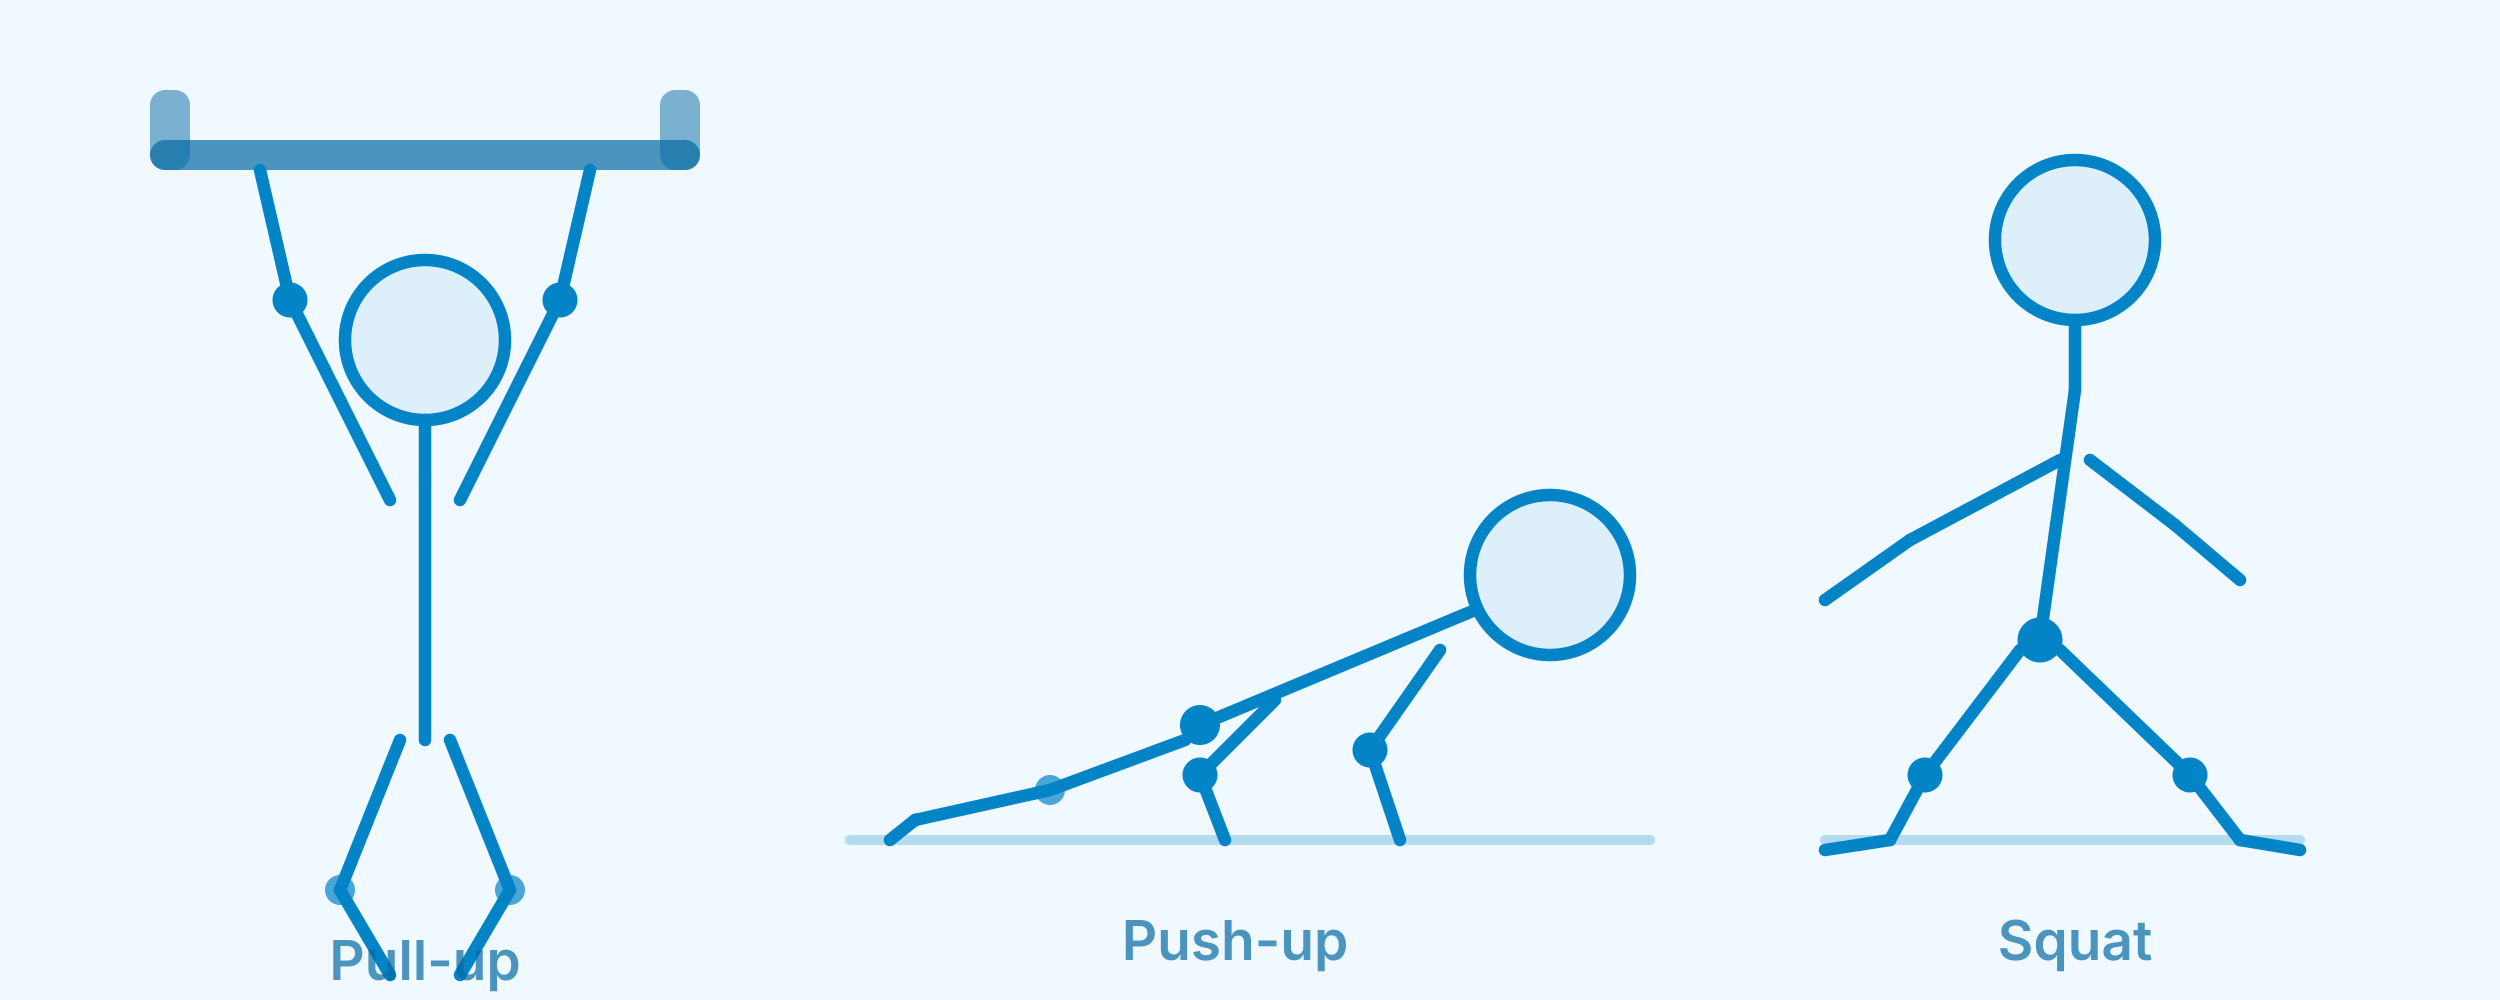
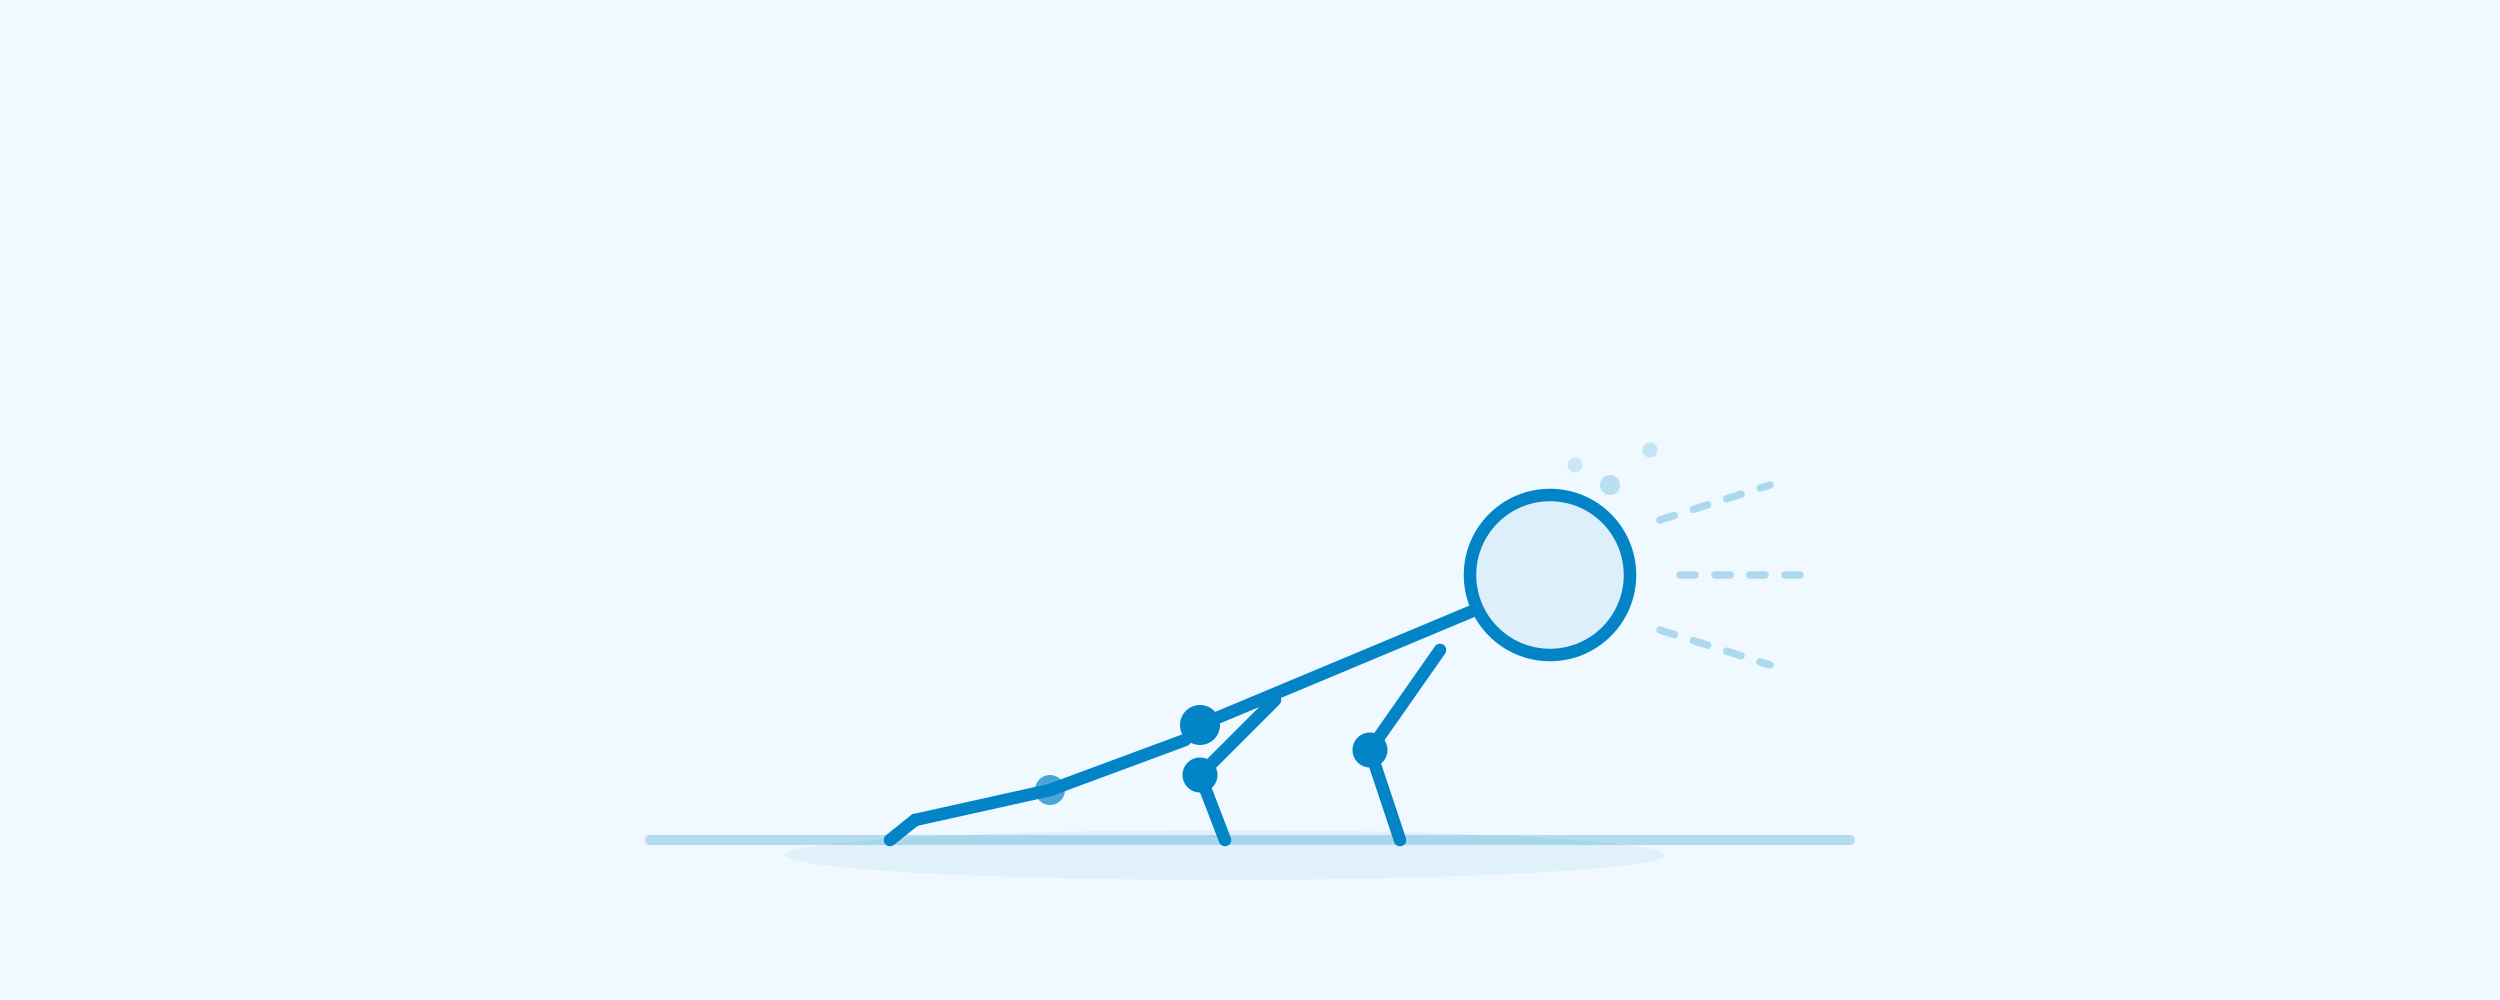
<svg xmlns="http://www.w3.org/2000/svg" viewBox="0 0 500 200" fill="none">
-   <rect width="500" height="200" rx="0" fill="#f0f9ff" />
-   <rect x="30" y="28" width="110" height="6" rx="3" fill="#0369a1" opacity="0.7" />
-   <rect x="30" y="18" width="8" height="16" rx="3" fill="#0369a1" opacity="0.5" />
-   <rect x="132" y="18" width="8" height="16" rx="3" fill="#0369a1" opacity="0.5" />
-   <circle cx="85" cy="68" r="16" stroke="#0284c7" stroke-width="2.5" fill="rgba(2,132,199,0.08)" />
-   <line x1="85" y1="84" x2="85" y2="96" stroke="#0284c7" stroke-width="2.5" stroke-linecap="round" />
-   <line x1="85" y1="96" x2="85" y2="148" stroke="#0284c7" stroke-width="2.5" stroke-linecap="round" />
-   <line x1="78" y1="100" x2="58" y2="60" stroke="#0284c7" stroke-width="2.5" stroke-linecap="round" />
-   <line x1="58" y1="60" x2="52" y2="34" stroke="#0284c7" stroke-width="2.5" stroke-linecap="round" />
-   <line x1="92" y1="100" x2="112" y2="60" stroke="#0284c7" stroke-width="2.5" stroke-linecap="round" />
-   <line x1="112" y1="60" x2="118" y2="34" stroke="#0284c7" stroke-width="2.5" stroke-linecap="round" />
-   <line x1="80" y1="148" x2="68" y2="178" stroke="#0284c7" stroke-width="2.5" stroke-linecap="round" />
-   <line x1="68" y1="178" x2="78" y2="195" stroke="#0284c7" stroke-width="2.5" stroke-linecap="round" />
-   <line x1="90" y1="148" x2="102" y2="178" stroke="#0284c7" stroke-width="2.5" stroke-linecap="round" />
-   <line x1="102" y1="178" x2="92" y2="195" stroke="#0284c7" stroke-width="2.5" stroke-linecap="round" />
-   <circle cx="58" cy="60" r="3.5" fill="#0284c7" />
-   <circle cx="112" cy="60" r="3.5" fill="#0284c7" />
-   <circle cx="68" cy="178" r="3" fill="rgba(2,132,199,0.7)" />
-   <circle cx="102" cy="178" r="3" fill="rgba(2,132,199,0.7)" />
-   <text x="85" y="196" text-anchor="middle" font-family="Inter,sans-serif" font-size="11" font-weight="600" fill="#0369a1" opacity="0.7">Pull-up</text>
-   <line x1="170" y1="168" x2="330" y2="168" stroke="rgba(2,132,199,0.25)" stroke-width="2" stroke-linecap="round" />
+   <rect width="500" height="200" fill="#f0f9ff" />
+   <line x1="130" y1="168" x2="370" y2="168" stroke="rgba(2,132,199,0.25)" stroke-width="2" stroke-linecap="round" />
+   <ellipse cx="245" cy="171" rx="88" ry="5" fill="rgba(2,132,199,0.07)" />
  <circle cx="310" cy="115" r="16" stroke="#0284c7" stroke-width="2.5" fill="rgba(2,132,199,0.08)" />
  <line x1="295" y1="122" x2="240" y2="145" stroke="#0284c7" stroke-width="2.5" stroke-linecap="round" />
  <line x1="288" y1="130" x2="274" y2="150" stroke="#0284c7" stroke-width="2.5" stroke-linecap="round" />
  <line x1="274" y1="150" x2="280" y2="168" stroke="#0284c7" stroke-width="2.5" stroke-linecap="round" />
  <line x1="255" y1="140" x2="240" y2="155" stroke="#0284c7" stroke-width="2.5" stroke-linecap="round" />
  <line x1="240" y1="155" x2="245" y2="168" stroke="#0284c7" stroke-width="2.5" stroke-linecap="round" />
  <circle cx="240" cy="145" r="4" fill="#0284c7" />
  <line x1="237" y1="148" x2="210" y2="158" stroke="#0284c7" stroke-width="2.5" stroke-linecap="round" />
  <line x1="210" y1="158" x2="183" y2="164" stroke="#0284c7" stroke-width="2.5" stroke-linecap="round" />
  <line x1="183" y1="164" x2="178" y2="168" stroke="#0284c7" stroke-width="2.5" stroke-linecap="round" />
  <circle cx="274" cy="150" r="3.5" fill="#0284c7" />
  <circle cx="240" cy="155" r="3.5" fill="#0284c7" />
  <circle cx="210" cy="158" r="3" fill="rgba(2,132,199,0.7)" />
-   <text x="247" y="192" text-anchor="middle" font-family="Inter,sans-serif" font-size="11" font-weight="600" fill="#0369a1" opacity="0.7">Push-up</text>
-   <circle cx="415" cy="48" r="16" stroke="#0284c7" stroke-width="2.5" fill="rgba(2,132,199,0.08)" />
-   <line x1="415" y1="64" x2="415" y2="78" stroke="#0284c7" stroke-width="2.5" stroke-linecap="round" />
-   <line x1="415" y1="78" x2="408" y2="128" stroke="#0284c7" stroke-width="2.5" stroke-linecap="round" />
-   <line x1="412" y1="92" x2="382" y2="108" stroke="#0284c7" stroke-width="2.5" stroke-linecap="round" />
-   <line x1="382" y1="108" x2="365" y2="120" stroke="#0284c7" stroke-width="2.5" stroke-linecap="round" />
-   <line x1="418" y1="92" x2="435" y2="105" stroke="#0284c7" stroke-width="2.5" stroke-linecap="round" />
-   <line x1="435" y1="105" x2="448" y2="116" stroke="#0284c7" stroke-width="2.5" stroke-linecap="round" />
-   <circle cx="408" cy="128" r="4.5" fill="#0284c7" />
-   <line x1="404" y1="130" x2="385" y2="155" stroke="#0284c7" stroke-width="2.5" stroke-linecap="round" />
-   <line x1="385" y1="155" x2="378" y2="168" stroke="#0284c7" stroke-width="2.5" stroke-linecap="round" />
-   <line x1="412" y1="130" x2="438" y2="155" stroke="#0284c7" stroke-width="2.5" stroke-linecap="round" />
-   <line x1="438" y1="155" x2="448" y2="168" stroke="#0284c7" stroke-width="2.5" stroke-linecap="round" />
-   <line x1="365" y1="168" x2="460" y2="168" stroke="rgba(2,132,199,0.25)" stroke-width="2" stroke-linecap="round" />
-   <line x1="378" y1="168" x2="365" y2="170" stroke="#0284c7" stroke-width="2.5" stroke-linecap="round" />
-   <line x1="448" y1="168" x2="460" y2="170" stroke="#0284c7" stroke-width="2.5" stroke-linecap="round" />
-   <circle cx="385" cy="155" r="3.5" fill="#0284c7" />
-   <circle cx="438" cy="155" r="3.5" fill="#0284c7" />
-   <text x="415" y="192" text-anchor="middle" font-family="Inter,sans-serif" font-size="11" font-weight="600" fill="#0369a1" opacity="0.7">Squat</text>
+   <line x1="332" y1="104" x2="354" y2="97" stroke="rgba(2,132,199,0.28)" stroke-width="1.5" stroke-linecap="round" stroke-dasharray="3,4" />
+   <line x1="336" y1="115" x2="362" y2="115" stroke="rgba(2,132,199,0.28)" stroke-width="1.5" stroke-linecap="round" stroke-dasharray="3,4" />
+   <line x1="332" y1="126" x2="354" y2="133" stroke="rgba(2,132,199,0.28)" stroke-width="1.5" stroke-linecap="round" stroke-dasharray="3,4" />
+   <circle cx="322" cy="97" r="2" fill="rgba(2,132,199,0.22)" />
+   <circle cx="330" cy="90" r="1.5" fill="rgba(2,132,199,0.18)" />
+   <circle cx="315" cy="93" r="1.5" fill="rgba(2,132,199,0.16)" />
</svg>
